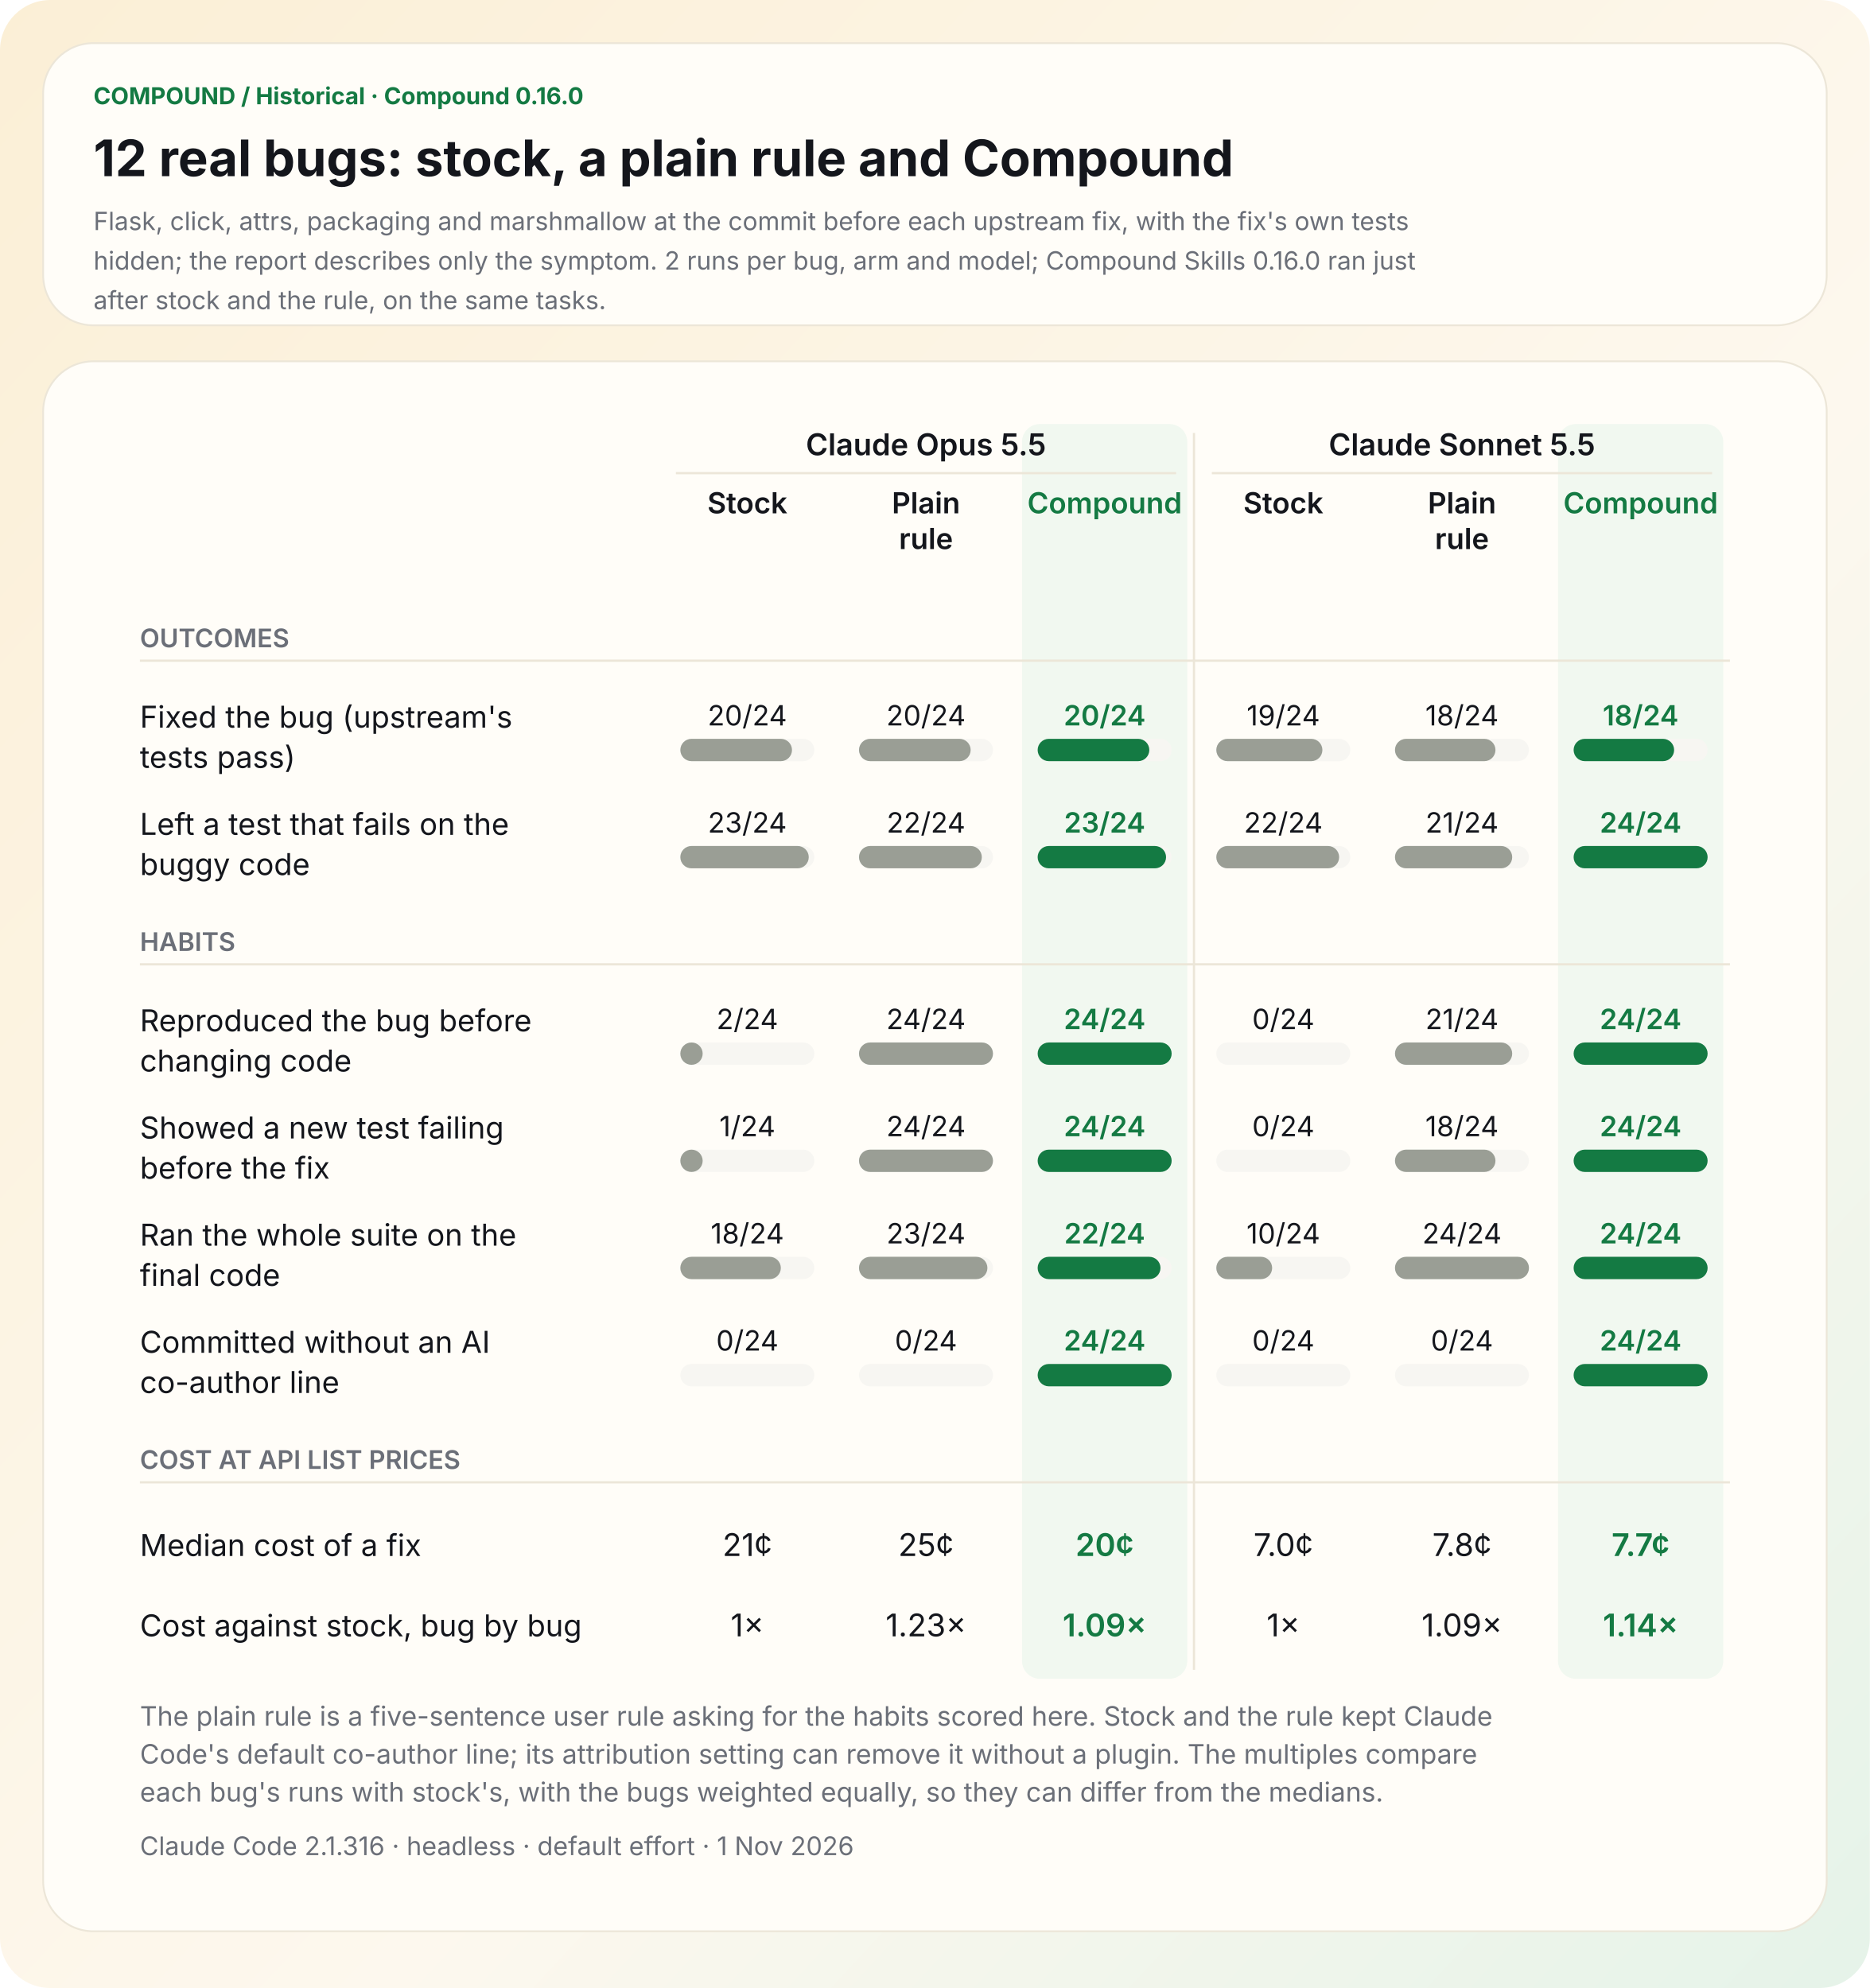
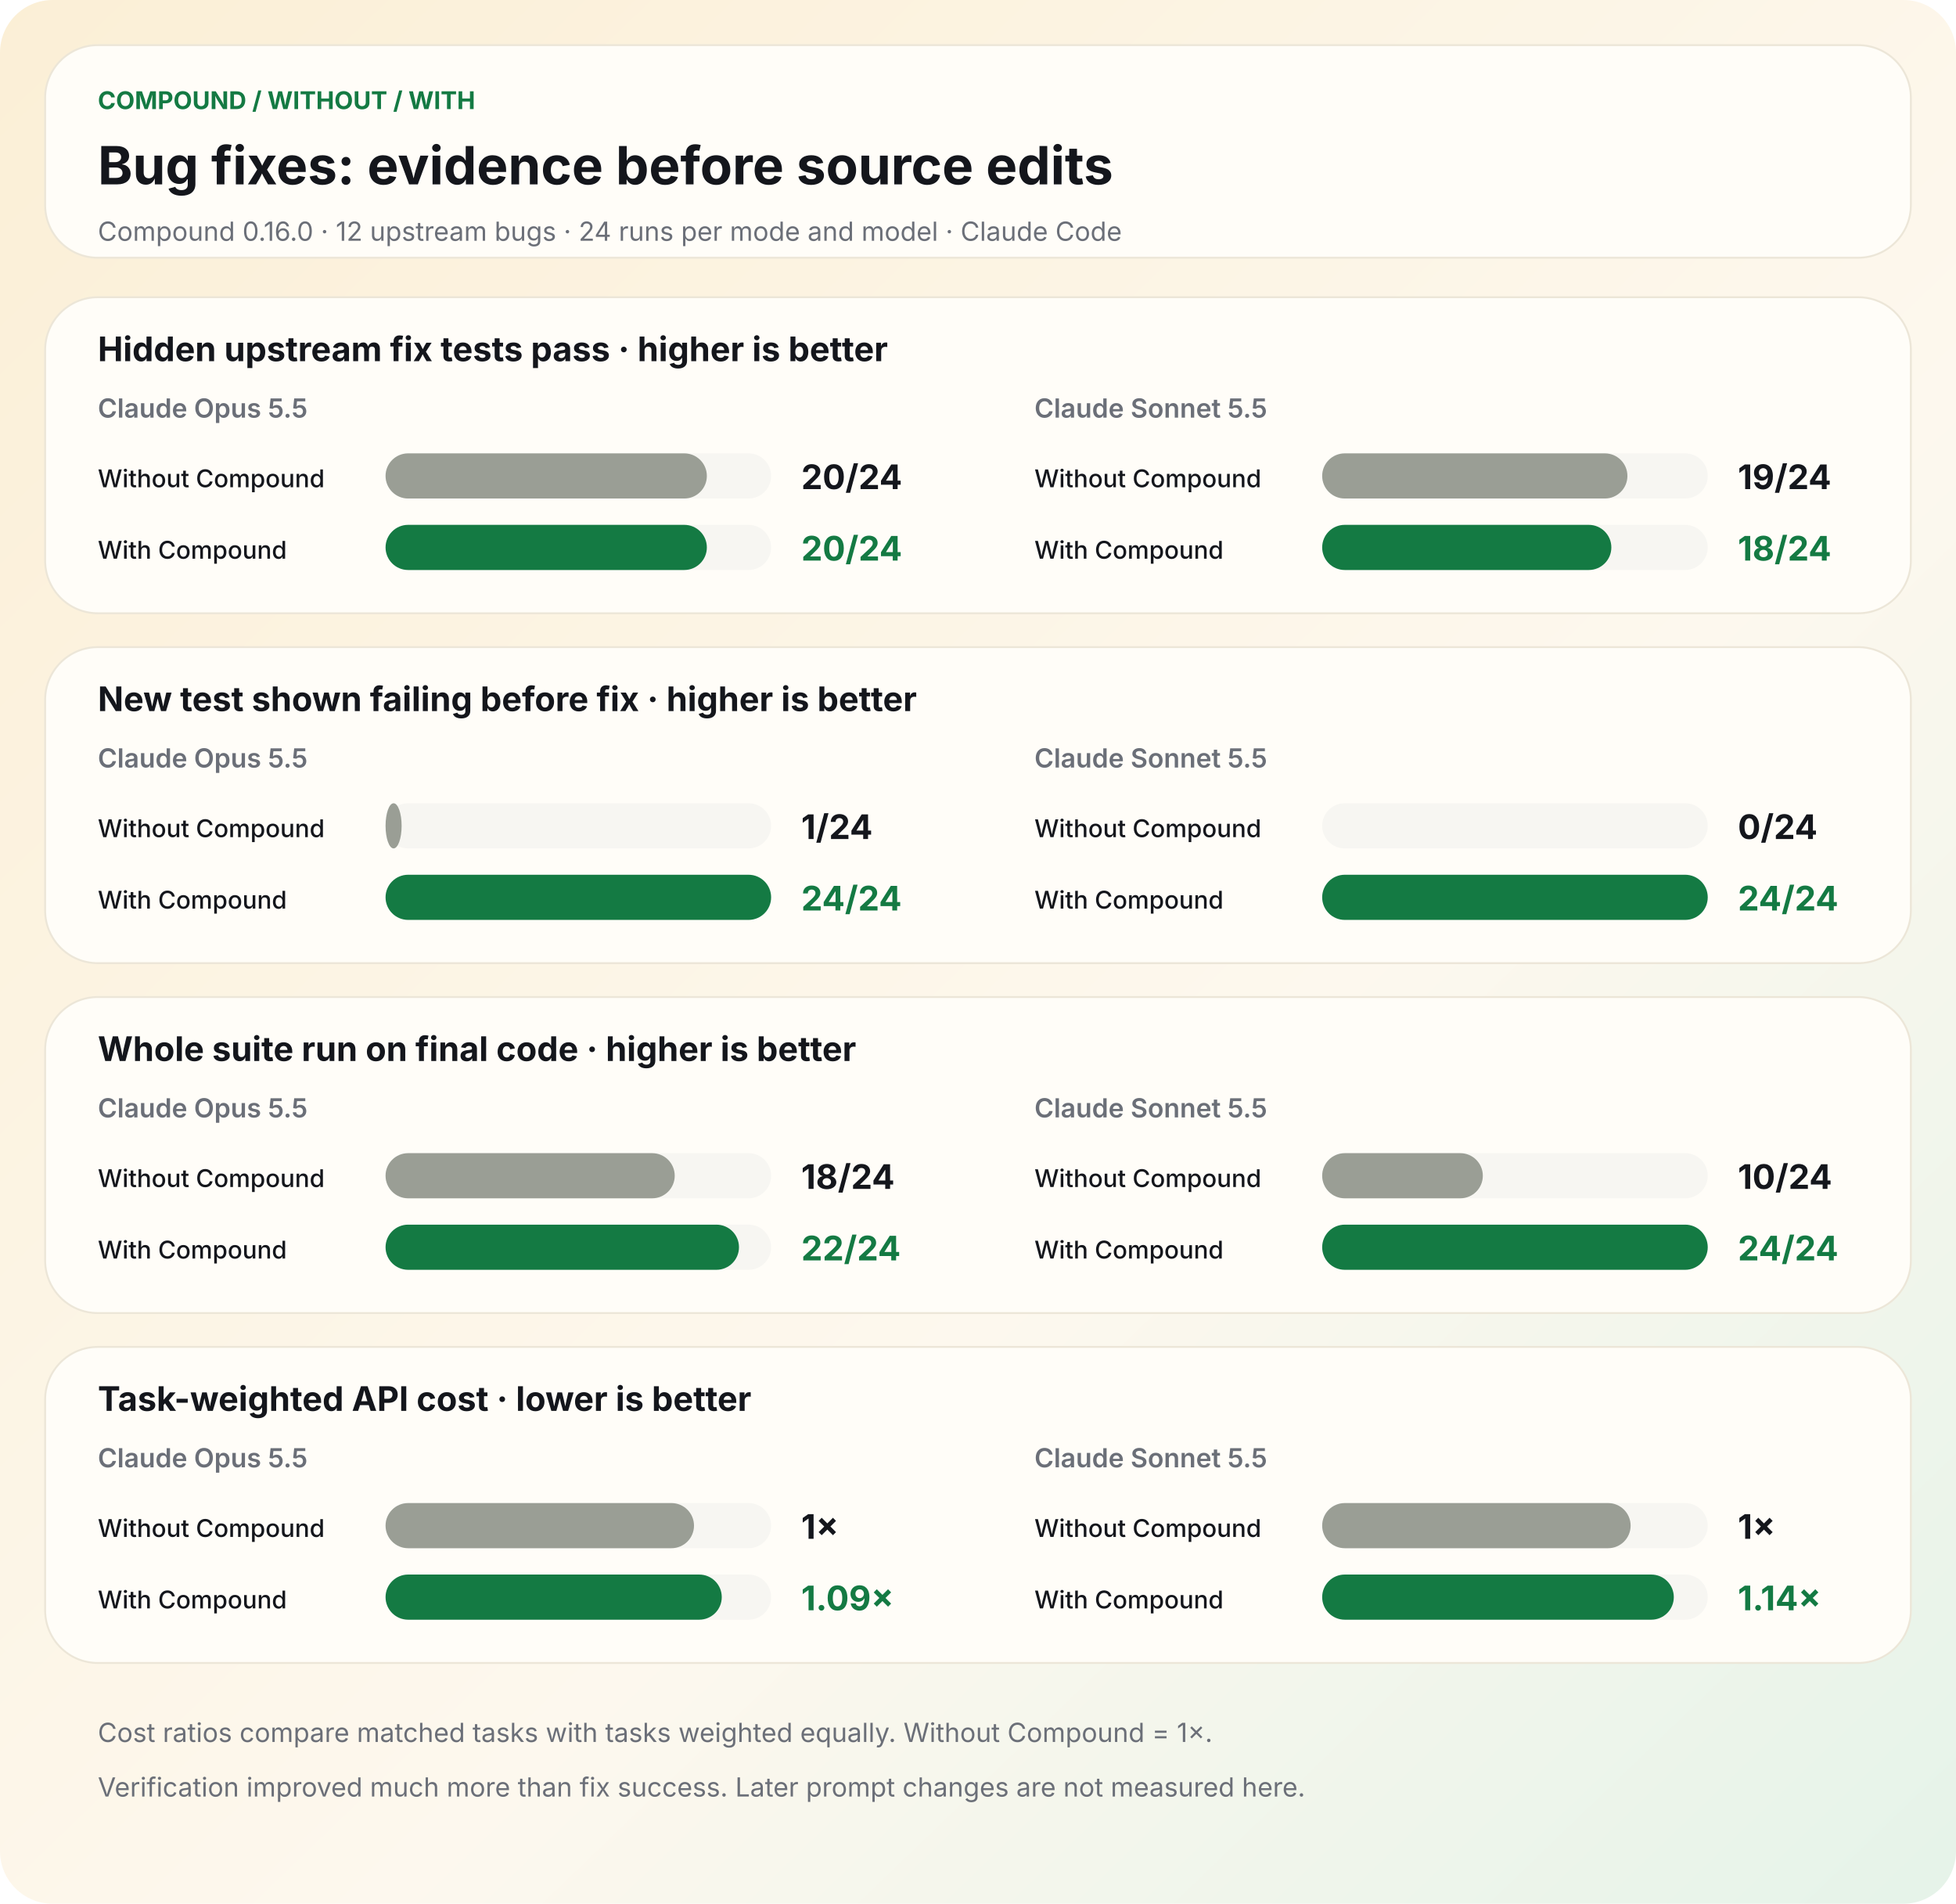
- <svg xmlns="http://www.w3.org/2000/svg" width="1040" height="1106" viewBox="0 0 1040 1106" role="img" aria-labelledby="title desc">
+ <svg xmlns="http://www.w3.org/2000/svg" width="1040" height="1012" viewBox="0 0 1040 1012" role="img" aria-labelledby="title desc">
  <style>text{font-family:Inter,system-ui,-apple-system,BlinkMacSystemFont,'Segoe UI',Arial,sans-serif;font-variant-numeric:tabular-nums}.mono{font-family:ui-monospace,SFMono-Regular,Menlo,monospace}</style>
  <defs>
    <linearGradient id="theme-wash" x2="1" y2="1">
      <stop offset="0" stop-color="#fbefd6" />
      <stop offset=".6" stop-color="#fdf8ee" />
      <stop offset="1" stop-color="#e5f3e9" />
    </linearGradient>
  </defs>
-   <rect x="0" y="0" width="1040" height="1106" rx="28" fill="url(#theme-wash)" />
+   <rect x="0" y="0" width="1040" height="1012" rx="28" fill="url(#theme-wash)" />
  <g fill="#14161c">
-     <rect x="24" y="24" width="992" height="157" rx="28" fill="#fffdf8" stroke="#ece6d8" stroke-width="1" />
-     <text x="52" y="58" font-size="13" font-weight="650" fill="#147a43">COMPOUND  /  Historical · Compound 0.16.0</text>
-     <text x="52" y="98" font-size="28" font-weight="750" fill="#14161c">12 real bugs: stock, a plain rule and Compound</text>
-     <text x="52" y="128" font-size="14" font-weight="400" fill="#6b6f78">Flask, click, attrs, packaging and marshmallow at the commit before each upstream fix, with the fix's own tests</text>
-     <text x="52" y="150" font-size="14" font-weight="400" fill="#6b6f78">hidden; the report describes only the symptom. 2 runs per bug, arm and model; Compound Skills 0.16.0 ran just</text>
-     <text x="52" y="172" font-size="14" font-weight="400" fill="#6b6f78">after stock and the rule, on the same tasks.</text>
-     <rect x="24" y="201" width="992" height="873.453" rx="28" fill="#fffdf8" stroke="#ece6d8" stroke-width="1" />
-     <g transform="translate(48 80.642) scale(1.242105)">
-       <rect x="419.0" y="125.0" width="74.0" height="562.0" rx="8" fill="#e5f3e9" fill-opacity="0.55" />
-       <rect x="659.0" y="125.0" width="74.0" height="562.0" rx="8" fill="#e5f3e9" fill-opacity="0.55" />
-       <line x1="496.0" y1="129.0" x2="496.0" y2="683.0" stroke="#ece6d8" stroke-width="1" />
-       <text x="376.0" y="139.0" font-size="13.5" font-weight="600" text-anchor="middle">Claude Opus 5.5</text>
-       <line x1="264.0" y1="147.0" x2="488.0" y2="147.0" stroke="#ece6d8" stroke-width="1" />
-       <text x="616.0" y="139.0" font-size="13.5" font-weight="600" text-anchor="middle">Claude Sonnet 5.5</text>
-       <line x1="504.0" y1="147.0" x2="728.0" y2="147.0" stroke="#ece6d8" stroke-width="1" />
-       <text x="296.0" y="165.0" font-size="13" font-weight="600" text-anchor="middle">Stock</text>
-       <text x="376.0" y="165.0" font-size="13" font-weight="600" text-anchor="middle">Plain</text>
-       <text x="376.0" y="181.0" font-size="13" font-weight="600" text-anchor="middle">rule</text>
-       <text x="456.0" y="165.0" font-size="13" font-weight="600" text-anchor="middle" fill="#147a43">Compound</text>
-       <text x="536.0" y="165.0" font-size="13" font-weight="600" text-anchor="middle">Stock</text>
-       <text x="616.0" y="165.0" font-size="13" font-weight="600" text-anchor="middle">Plain</text>
-       <text x="616.0" y="181.0" font-size="13" font-weight="600" text-anchor="middle">rule</text>
-       <text x="696.0" y="165.0" font-size="13" font-weight="600" text-anchor="middle" fill="#147a43">Compound</text>
-       <text x="24.0" y="225.0" font-size="11.5" font-weight="600" fill="#6b6f78">OUTCOMES</text>
-       <line x1="24.0" y1="231.0" x2="736.0" y2="231.0" stroke="#ece6d8" stroke-width="1" />
-       <text x="24.0" y="261.0" font-size="13.5">Fixed the bug (upstream's</text>
-       <text x="24.0" y="279.0" font-size="13.5">tests pass)</text>
-       <rect x="266.0" y="266.0" width="60.0" height="10.0" rx="5" fill="#f7f6f2" />
-       <rect x="266.0" y="266.0" width="50.0" height="10.0" rx="5" fill="#9a9e95" />
-       <text x="296.0" y="260.0" font-size="12.5" text-anchor="middle">20/24</text>
-       <rect x="346.0" y="266.0" width="60.0" height="10.0" rx="5" fill="#f7f6f2" />
-       <rect x="346.0" y="266.0" width="50.0" height="10.0" rx="5" fill="#9a9e95" />
-       <text x="376.0" y="260.0" font-size="12.5" text-anchor="middle">20/24</text>
-       <rect x="426.0" y="266.0" width="60.0" height="10.0" rx="5" fill="#f7f6f2" />
-       <rect x="426.0" y="266.0" width="50.0" height="10.0" rx="5" fill="#147a43" />
-       <text x="456.0" y="260.0" font-size="12.5" font-weight="600" text-anchor="middle" fill="#147a43">20/24</text>
-       <rect x="506.0" y="266.0" width="60.0" height="10.0" rx="5" fill="#f7f6f2" />
-       <rect x="506.0" y="266.0" width="47.5" height="10.0" rx="5" fill="#9a9e95" />
-       <text x="536.0" y="260.0" font-size="12.5" text-anchor="middle">19/24</text>
-       <rect x="586.0" y="266.0" width="60.0" height="10.0" rx="5" fill="#f7f6f2" />
-       <rect x="586.0" y="266.0" width="45.0" height="10.0" rx="5" fill="#9a9e95" />
-       <text x="616.0" y="260.0" font-size="12.5" text-anchor="middle">18/24</text>
-       <rect x="666.0" y="266.0" width="60.0" height="10.0" rx="5" fill="#f7f6f2" />
-       <rect x="666.0" y="266.0" width="45.0" height="10.0" rx="5" fill="#147a43" />
-       <text x="696.0" y="260.0" font-size="12.5" font-weight="600" text-anchor="middle" fill="#147a43">18/24</text>
-       <text x="24.0" y="309.0" font-size="13.5">Left a test that fails on the</text>
-       <text x="24.0" y="327.0" font-size="13.5">buggy code</text>
-       <rect x="266.0" y="314.0" width="60.0" height="10.0" rx="5" fill="#f7f6f2" />
-       <rect x="266.0" y="314.0" width="57.5" height="10.0" rx="5" fill="#9a9e95" />
-       <text x="296.0" y="308.0" font-size="12.5" text-anchor="middle">23/24</text>
-       <rect x="346.0" y="314.0" width="60.0" height="10.0" rx="5" fill="#f7f6f2" />
-       <rect x="346.0" y="314.0" width="55.0" height="10.0" rx="5" fill="#9a9e95" />
-       <text x="376.0" y="308.0" font-size="12.5" text-anchor="middle">22/24</text>
-       <rect x="426.0" y="314.0" width="60.0" height="10.0" rx="5" fill="#f7f6f2" />
-       <rect x="426.0" y="314.0" width="57.5" height="10.0" rx="5" fill="#147a43" />
-       <text x="456.0" y="308.0" font-size="12.5" font-weight="600" text-anchor="middle" fill="#147a43">23/24</text>
-       <rect x="506.0" y="314.0" width="60.0" height="10.0" rx="5" fill="#f7f6f2" />
-       <rect x="506.0" y="314.0" width="55.0" height="10.0" rx="5" fill="#9a9e95" />
-       <text x="536.0" y="308.0" font-size="12.5" text-anchor="middle">22/24</text>
-       <rect x="586.0" y="314.0" width="60.0" height="10.0" rx="5" fill="#f7f6f2" />
-       <rect x="586.0" y="314.0" width="52.5" height="10.0" rx="5" fill="#9a9e95" />
-       <text x="616.0" y="308.0" font-size="12.5" text-anchor="middle">21/24</text>
-       <rect x="666.0" y="314.0" width="60.0" height="10.0" rx="5" fill="#f7f6f2" />
-       <rect x="666.0" y="314.0" width="60.0" height="10.0" rx="5" fill="#147a43" />
-       <text x="696.0" y="308.0" font-size="12.5" font-weight="600" text-anchor="middle" fill="#147a43">24/24</text>
-       <text x="24.0" y="361.0" font-size="11.5" font-weight="600" fill="#6b6f78">HABITS</text>
-       <line x1="24.0" y1="367.0" x2="736.0" y2="367.0" stroke="#ece6d8" stroke-width="1" />
-       <text x="24.0" y="397.0" font-size="13.5">Reproduced the bug before</text>
-       <text x="24.0" y="415.0" font-size="13.5">changing code</text>
-       <rect x="266.0" y="402.0" width="60.0" height="10.0" rx="5" fill="#f7f6f2" />
-       <rect x="266.0" y="402.0" width="10.0" height="10.0" rx="5" fill="#9a9e95" />
-       <text x="296.0" y="396.0" font-size="12.5" text-anchor="middle">2/24</text>
-       <rect x="346.0" y="402.0" width="60.0" height="10.0" rx="5" fill="#f7f6f2" />
-       <rect x="346.0" y="402.0" width="60.0" height="10.0" rx="5" fill="#9a9e95" />
-       <text x="376.0" y="396.0" font-size="12.5" text-anchor="middle">24/24</text>
-       <rect x="426.0" y="402.0" width="60.0" height="10.0" rx="5" fill="#f7f6f2" />
-       <rect x="426.0" y="402.0" width="60.0" height="10.0" rx="5" fill="#147a43" />
-       <text x="456.0" y="396.0" font-size="12.5" font-weight="600" text-anchor="middle" fill="#147a43">24/24</text>
-       <rect x="506.0" y="402.0" width="60.0" height="10.0" rx="5" fill="#f7f6f2" />
-       <text x="536.0" y="396.0" font-size="12.5" text-anchor="middle">0/24</text>
-       <rect x="586.0" y="402.0" width="60.0" height="10.0" rx="5" fill="#f7f6f2" />
-       <rect x="586.0" y="402.0" width="52.5" height="10.0" rx="5" fill="#9a9e95" />
-       <text x="616.0" y="396.0" font-size="12.5" text-anchor="middle">21/24</text>
-       <rect x="666.0" y="402.0" width="60.0" height="10.0" rx="5" fill="#f7f6f2" />
-       <rect x="666.0" y="402.0" width="60.0" height="10.0" rx="5" fill="#147a43" />
-       <text x="696.0" y="396.0" font-size="12.5" font-weight="600" text-anchor="middle" fill="#147a43">24/24</text>
-       <text x="24.0" y="445.0" font-size="13.5">Showed a new test failing</text>
-       <text x="24.0" y="463.0" font-size="13.5">before the fix</text>
-       <rect x="266.0" y="450.0" width="60.0" height="10.0" rx="5" fill="#f7f6f2" />
-       <rect x="266.0" y="450.0" width="10.0" height="10.0" rx="5" fill="#9a9e95" />
-       <text x="296.0" y="444.0" font-size="12.5" text-anchor="middle">1/24</text>
-       <rect x="346.0" y="450.0" width="60.0" height="10.0" rx="5" fill="#f7f6f2" />
-       <rect x="346.0" y="450.0" width="60.0" height="10.0" rx="5" fill="#9a9e95" />
-       <text x="376.0" y="444.0" font-size="12.5" text-anchor="middle">24/24</text>
-       <rect x="426.0" y="450.0" width="60.0" height="10.0" rx="5" fill="#f7f6f2" />
-       <rect x="426.0" y="450.0" width="60.0" height="10.0" rx="5" fill="#147a43" />
-       <text x="456.0" y="444.0" font-size="12.5" font-weight="600" text-anchor="middle" fill="#147a43">24/24</text>
-       <rect x="506.0" y="450.0" width="60.0" height="10.0" rx="5" fill="#f7f6f2" />
-       <text x="536.0" y="444.0" font-size="12.5" text-anchor="middle">0/24</text>
-       <rect x="586.0" y="450.0" width="60.0" height="10.0" rx="5" fill="#f7f6f2" />
-       <rect x="586.0" y="450.0" width="45.0" height="10.0" rx="5" fill="#9a9e95" />
-       <text x="616.0" y="444.0" font-size="12.5" text-anchor="middle">18/24</text>
-       <rect x="666.0" y="450.0" width="60.0" height="10.0" rx="5" fill="#f7f6f2" />
-       <rect x="666.0" y="450.0" width="60.0" height="10.0" rx="5" fill="#147a43" />
-       <text x="696.0" y="444.0" font-size="12.5" font-weight="600" text-anchor="middle" fill="#147a43">24/24</text>
-       <text x="24.0" y="493.0" font-size="13.5">Ran the whole suite on the</text>
-       <text x="24.0" y="511.0" font-size="13.5">final code</text>
-       <rect x="266.0" y="498.0" width="60.0" height="10.0" rx="5" fill="#f7f6f2" />
-       <rect x="266.0" y="498.0" width="45.0" height="10.0" rx="5" fill="#9a9e95" />
-       <text x="296.0" y="492.0" font-size="12.5" text-anchor="middle">18/24</text>
-       <rect x="346.0" y="498.0" width="60.0" height="10.0" rx="5" fill="#f7f6f2" />
-       <rect x="346.0" y="498.0" width="57.5" height="10.0" rx="5" fill="#9a9e95" />
-       <text x="376.0" y="492.0" font-size="12.5" text-anchor="middle">23/24</text>
-       <rect x="426.0" y="498.0" width="60.0" height="10.0" rx="5" fill="#f7f6f2" />
-       <rect x="426.0" y="498.0" width="55.0" height="10.0" rx="5" fill="#147a43" />
-       <text x="456.0" y="492.0" font-size="12.5" font-weight="600" text-anchor="middle" fill="#147a43">22/24</text>
-       <rect x="506.0" y="498.0" width="60.0" height="10.0" rx="5" fill="#f7f6f2" />
-       <rect x="506.0" y="498.0" width="25.0" height="10.0" rx="5" fill="#9a9e95" />
-       <text x="536.0" y="492.0" font-size="12.5" text-anchor="middle">10/24</text>
-       <rect x="586.0" y="498.0" width="60.0" height="10.0" rx="5" fill="#f7f6f2" />
-       <rect x="586.0" y="498.0" width="60.0" height="10.0" rx="5" fill="#9a9e95" />
-       <text x="616.0" y="492.0" font-size="12.5" text-anchor="middle">24/24</text>
-       <rect x="666.0" y="498.0" width="60.0" height="10.0" rx="5" fill="#f7f6f2" />
-       <rect x="666.0" y="498.0" width="60.0" height="10.0" rx="5" fill="#147a43" />
-       <text x="696.0" y="492.0" font-size="12.5" font-weight="600" text-anchor="middle" fill="#147a43">24/24</text>
-       <text x="24.0" y="541.0" font-size="13.5">Committed without an AI</text>
-       <text x="24.0" y="559.0" font-size="13.5">co-author line</text>
-       <rect x="266.0" y="546.0" width="60.0" height="10.0" rx="5" fill="#f7f6f2" />
-       <text x="296.0" y="540.0" font-size="12.5" text-anchor="middle">0/24</text>
-       <rect x="346.0" y="546.0" width="60.0" height="10.0" rx="5" fill="#f7f6f2" />
-       <text x="376.0" y="540.0" font-size="12.5" text-anchor="middle">0/24</text>
-       <rect x="426.0" y="546.0" width="60.0" height="10.0" rx="5" fill="#f7f6f2" />
-       <rect x="426.0" y="546.0" width="60.0" height="10.0" rx="5" fill="#147a43" />
-       <text x="456.0" y="540.0" font-size="12.5" font-weight="600" text-anchor="middle" fill="#147a43">24/24</text>
-       <rect x="506.0" y="546.0" width="60.0" height="10.0" rx="5" fill="#f7f6f2" />
-       <text x="536.0" y="540.0" font-size="12.5" text-anchor="middle">0/24</text>
-       <rect x="586.0" y="546.0" width="60.0" height="10.0" rx="5" fill="#f7f6f2" />
-       <text x="616.0" y="540.0" font-size="12.5" text-anchor="middle">0/24</text>
-       <rect x="666.0" y="546.0" width="60.0" height="10.0" rx="5" fill="#f7f6f2" />
-       <rect x="666.0" y="546.0" width="60.0" height="10.0" rx="5" fill="#147a43" />
-       <text x="696.0" y="540.0" font-size="12.5" font-weight="600" text-anchor="middle" fill="#147a43">24/24</text>
-       <text x="24.0" y="593.0" font-size="11.5" font-weight="600" fill="#6b6f78">COST AT API LIST PRICES</text>
-       <line x1="24.0" y1="599.0" x2="736.0" y2="599.0" stroke="#ece6d8" stroke-width="1" />
-       <text x="24.0" y="632.0" font-size="13.5">Median cost of a fix</text>
-       <text x="296.0" y="632.0" font-size="14" text-anchor="middle">21¢</text>
-       <text x="376.0" y="632.0" font-size="14" text-anchor="middle">25¢</text>
-       <text x="456.0" y="632.0" font-size="14" font-weight="600" text-anchor="middle" fill="#147a43">20¢</text>
-       <text x="536.0" y="632.0" font-size="14" text-anchor="middle">7.0¢</text>
-       <text x="616.0" y="632.0" font-size="14" text-anchor="middle">7.8¢</text>
-       <text x="696.0" y="632.0" font-size="14" font-weight="600" text-anchor="middle" fill="#147a43">7.7¢</text>
-       <text x="24.0" y="668.0" font-size="13.5">Cost against stock, bug by bug</text>
-       <text x="296.0" y="668.0" font-size="14" text-anchor="middle">1×</text>
-       <text x="376.0" y="668.0" font-size="14" text-anchor="middle">1.23×</text>
-       <text x="456.0" y="668.0" font-size="14" font-weight="600" text-anchor="middle" fill="#147a43">1.09×</text>
-       <text x="536.0" y="668.0" font-size="14" text-anchor="middle">1×</text>
-       <text x="616.0" y="668.0" font-size="14" text-anchor="middle">1.09×</text>
-       <text x="696.0" y="668.0" font-size="14" font-weight="600" text-anchor="middle" fill="#147a43">1.14×</text>
-       <text x="24.0" y="708.0" font-size="12" fill="#6b6f78">The plain rule is a five-sentence user rule asking for the habits scored here. Stock and the rule kept Claude</text>
-       <text x="24.0" y="725.0" font-size="12" fill="#6b6f78">Code's default co-author line; its attribution setting can remove it without a plugin. The multiples compare</text>
-       <text x="24.0" y="742.0" font-size="12" fill="#6b6f78">each bug's runs with stock's, with the bugs weighted equally, so they can differ from the medians.</text>
-       <text x="24.0" y="766.0" font-size="11.5" fill="#6b6f78">Claude Code 2.1.316 · headless · default effort · 1 Nov 2026</text>
-     </g>
+     <rect x="24" y="24" width="992" height="113" rx="28" fill="#fffdf8" stroke="#ece6d8" stroke-width="1" />
+     <text x="52" y="58" font-size="13" font-weight="650" fill="#147a43">COMPOUND  /  WITHOUT / WITH</text>
+     <text x="52" y="98" font-size="28" font-weight="750" fill="#14161c">Bug fixes: evidence before source edits</text>
+     <text x="52" y="128" font-size="14" font-weight="400" fill="#6b6f78">Compound 0.16.0 · 12 upstream bugs · 24 runs per mode and model · Claude Code</text>
+     <rect x="24" y="158" width="992" height="168" rx="28" fill="#fffdf8" stroke="#ece6d8" stroke-width="1" />
+     <text x="52" y="192" font-size="18" font-weight="700" fill="#14161c">Hidden upstream fix tests pass · higher is better</text>
+     <text x="52" y="222" font-size="14" font-weight="600" fill="#6b6f78">Claude Opus 5.5</text>
+     <text x="52" y="259" font-size="13" font-weight="550" fill="#14161c">Without Compound</text>
+     <rect x="205" y="241" width="205" height="24" rx="12" fill="#f7f6f2" />
+     <rect x="205" y="241" width="170.833" height="24" rx="12" fill="#9a9e95" />
+     <text x="426" y="260" font-size="18" font-weight="700" fill="#14161c">20/24</text>
+     <text x="52" y="297" font-size="13" font-weight="550" fill="#14161c">With Compound</text>
+     <rect x="205" y="279" width="205" height="24" rx="12" fill="#f7f6f2" />
+     <rect x="205" y="279" width="170.833" height="24" rx="12" fill="#147a43" />
+     <text x="426" y="298" font-size="18" font-weight="700" fill="#147a43">20/24</text>
+     <text x="550" y="222" font-size="14" font-weight="600" fill="#6b6f78">Claude Sonnet 5.5</text>
+     <text x="550" y="259" font-size="13" font-weight="550" fill="#14161c">Without Compound</text>
+     <rect x="703" y="241" width="205" height="24" rx="12" fill="#f7f6f2" />
+     <rect x="703" y="241" width="162.292" height="24" rx="12" fill="#9a9e95" />
+     <text x="924" y="260" font-size="18" font-weight="700" fill="#14161c">19/24</text>
+     <text x="550" y="297" font-size="13" font-weight="550" fill="#14161c">With Compound</text>
+     <rect x="703" y="279" width="205" height="24" rx="12" fill="#f7f6f2" />
+     <rect x="703" y="279" width="153.75" height="24" rx="12" fill="#147a43" />
+     <text x="924" y="298" font-size="18" font-weight="700" fill="#147a43">18/24</text>
+     <rect x="24" y="344" width="992" height="168" rx="28" fill="#fffdf8" stroke="#ece6d8" stroke-width="1" />
+     <text x="52" y="378" font-size="18" font-weight="700" fill="#14161c">New test shown failing before fix · higher is better</text>
+     <text x="52" y="408" font-size="14" font-weight="600" fill="#6b6f78">Claude Opus 5.5</text>
+     <text x="52" y="445" font-size="13" font-weight="550" fill="#14161c">Without Compound</text>
+     <rect x="205" y="427" width="205" height="24" rx="12" fill="#f7f6f2" />
+     <rect x="205" y="427" width="8.542" height="24" rx="12" fill="#9a9e95" />
+     <text x="426" y="446" font-size="18" font-weight="700" fill="#14161c">1/24</text>
+     <text x="52" y="483" font-size="13" font-weight="550" fill="#14161c">With Compound</text>
+     <rect x="205" y="465" width="205" height="24" rx="12" fill="#f7f6f2" />
+     <rect x="205" y="465" width="205.0" height="24" rx="12" fill="#147a43" />
+     <text x="426" y="484" font-size="18" font-weight="700" fill="#147a43">24/24</text>
+     <text x="550" y="408" font-size="14" font-weight="600" fill="#6b6f78">Claude Sonnet 5.5</text>
+     <text x="550" y="445" font-size="13" font-weight="550" fill="#14161c">Without Compound</text>
+     <rect x="703" y="427" width="205" height="24" rx="12" fill="#f7f6f2" />
+     <rect x="703" y="427" width="0.0" height="24" rx="12" fill="#9a9e95" />
+     <text x="924" y="446" font-size="18" font-weight="700" fill="#14161c">0/24</text>
+     <text x="550" y="483" font-size="13" font-weight="550" fill="#14161c">With Compound</text>
+     <rect x="703" y="465" width="205" height="24" rx="12" fill="#f7f6f2" />
+     <rect x="703" y="465" width="205.0" height="24" rx="12" fill="#147a43" />
+     <text x="924" y="484" font-size="18" font-weight="700" fill="#147a43">24/24</text>
+     <rect x="24" y="530" width="992" height="168" rx="28" fill="#fffdf8" stroke="#ece6d8" stroke-width="1" />
+     <text x="52" y="564" font-size="18" font-weight="700" fill="#14161c">Whole suite run on final code · higher is better</text>
+     <text x="52" y="594" font-size="14" font-weight="600" fill="#6b6f78">Claude Opus 5.5</text>
+     <text x="52" y="631" font-size="13" font-weight="550" fill="#14161c">Without Compound</text>
+     <rect x="205" y="613" width="205" height="24" rx="12" fill="#f7f6f2" />
+     <rect x="205" y="613" width="153.75" height="24" rx="12" fill="#9a9e95" />
+     <text x="426" y="632" font-size="18" font-weight="700" fill="#14161c">18/24</text>
+     <text x="52" y="669" font-size="13" font-weight="550" fill="#14161c">With Compound</text>
+     <rect x="205" y="651" width="205" height="24" rx="12" fill="#f7f6f2" />
+     <rect x="205" y="651" width="187.917" height="24" rx="12" fill="#147a43" />
+     <text x="426" y="670" font-size="18" font-weight="700" fill="#147a43">22/24</text>
+     <text x="550" y="594" font-size="14" font-weight="600" fill="#6b6f78">Claude Sonnet 5.5</text>
+     <text x="550" y="631" font-size="13" font-weight="550" fill="#14161c">Without Compound</text>
+     <rect x="703" y="613" width="205" height="24" rx="12" fill="#f7f6f2" />
+     <rect x="703" y="613" width="85.417" height="24" rx="12" fill="#9a9e95" />
+     <text x="924" y="632" font-size="18" font-weight="700" fill="#14161c">10/24</text>
+     <text x="550" y="669" font-size="13" font-weight="550" fill="#14161c">With Compound</text>
+     <rect x="703" y="651" width="205" height="24" rx="12" fill="#f7f6f2" />
+     <rect x="703" y="651" width="205.0" height="24" rx="12" fill="#147a43" />
+     <text x="924" y="670" font-size="18" font-weight="700" fill="#147a43">24/24</text>
+     <rect x="24" y="716" width="992" height="168" rx="28" fill="#fffdf8" stroke="#ece6d8" stroke-width="1" />
+     <text x="52" y="750" font-size="18" font-weight="700" fill="#14161c">Task-weighted API cost · lower is better</text>
+     <text x="52" y="780" font-size="14" font-weight="600" fill="#6b6f78">Claude Opus 5.5</text>
+     <text x="52" y="817" font-size="13" font-weight="550" fill="#14161c">Without Compound</text>
+     <rect x="205" y="799" width="205" height="24" rx="12" fill="#f7f6f2" />
+     <rect x="205" y="799" width="164.0" height="24" rx="12" fill="#9a9e95" />
+     <text x="426" y="818" font-size="18" font-weight="700" fill="#14161c">1×</text>
+     <text x="52" y="855" font-size="13" font-weight="550" fill="#14161c">With Compound</text>
+     <rect x="205" y="837" width="205" height="24" rx="12" fill="#f7f6f2" />
+     <rect x="205" y="837" width="178.76" height="24" rx="12" fill="#147a43" />
+     <text x="426" y="856" font-size="18" font-weight="700" fill="#147a43">1.09×</text>
+     <text x="550" y="780" font-size="14" font-weight="600" fill="#6b6f78">Claude Sonnet 5.5</text>
+     <text x="550" y="817" font-size="13" font-weight="550" fill="#14161c">Without Compound</text>
+     <rect x="703" y="799" width="205" height="24" rx="12" fill="#f7f6f2" />
+     <rect x="703" y="799" width="164.0" height="24" rx="12" fill="#9a9e95" />
+     <text x="924" y="818" font-size="18" font-weight="700" fill="#14161c">1×</text>
+     <text x="550" y="855" font-size="13" font-weight="550" fill="#14161c">With Compound</text>
+     <rect x="703" y="837" width="205" height="24" rx="12" fill="#f7f6f2" />
+     <rect x="703" y="837" width="186.96" height="24" rx="12" fill="#147a43" />
+     <text x="924" y="856" font-size="18" font-weight="700" fill="#147a43">1.14×</text>
+     <text x="52" y="926" font-size="14" font-weight="400" fill="#6b6f78">Cost ratios compare matched tasks with tasks weighted equally. Without Compound = 1×.</text>
+     <text x="52" y="955" font-size="14" font-weight="400" fill="#6b6f78">Verification improved much more than fix success. Later prompt changes are not measured here.</text>
  </g>
</svg>
